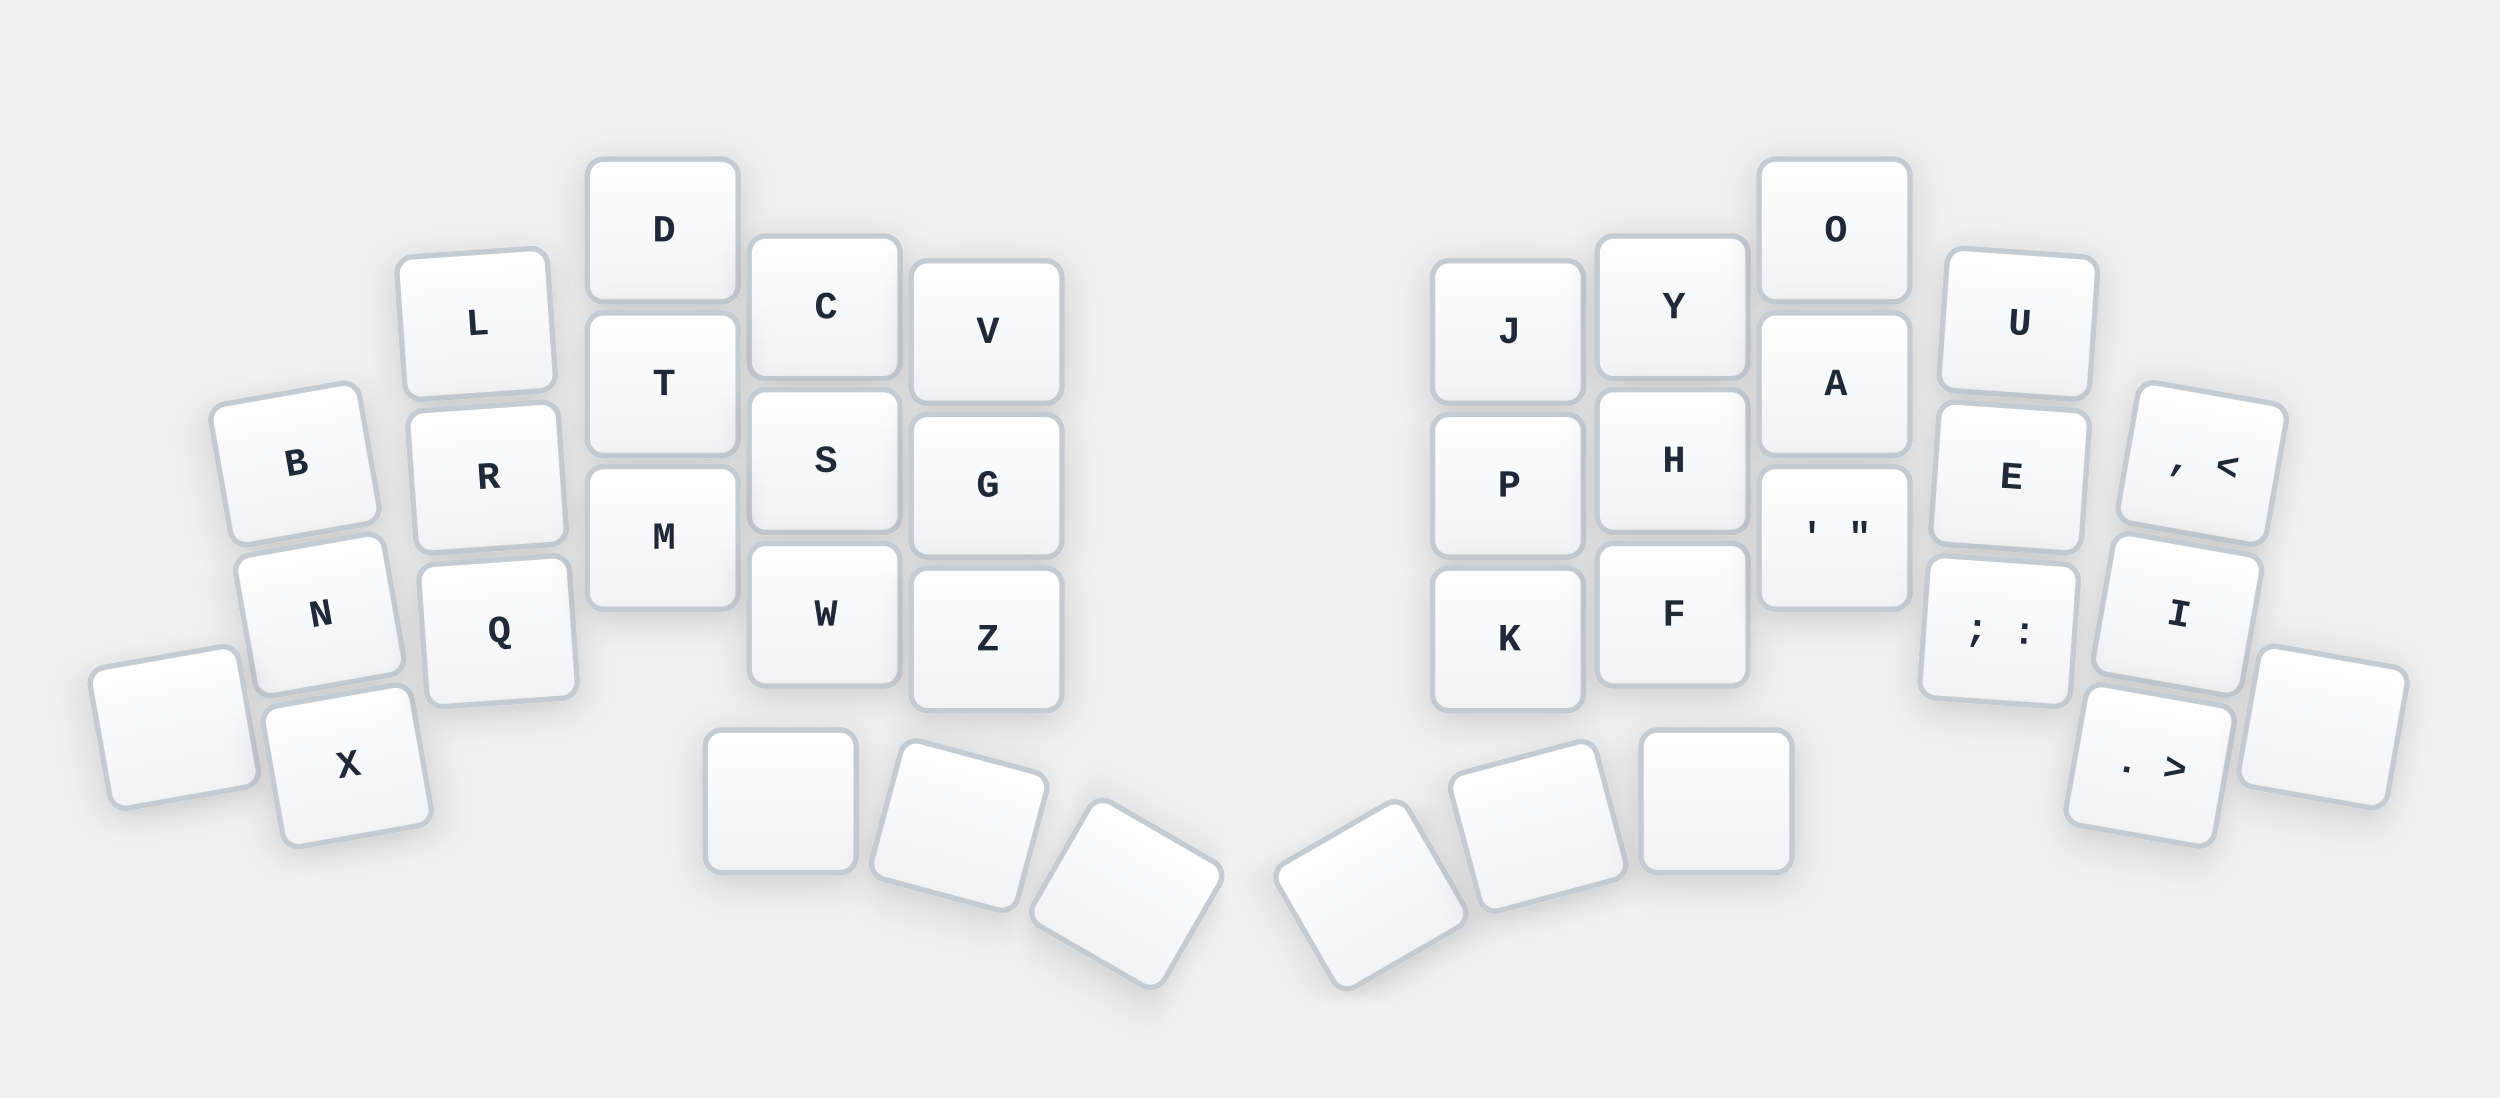
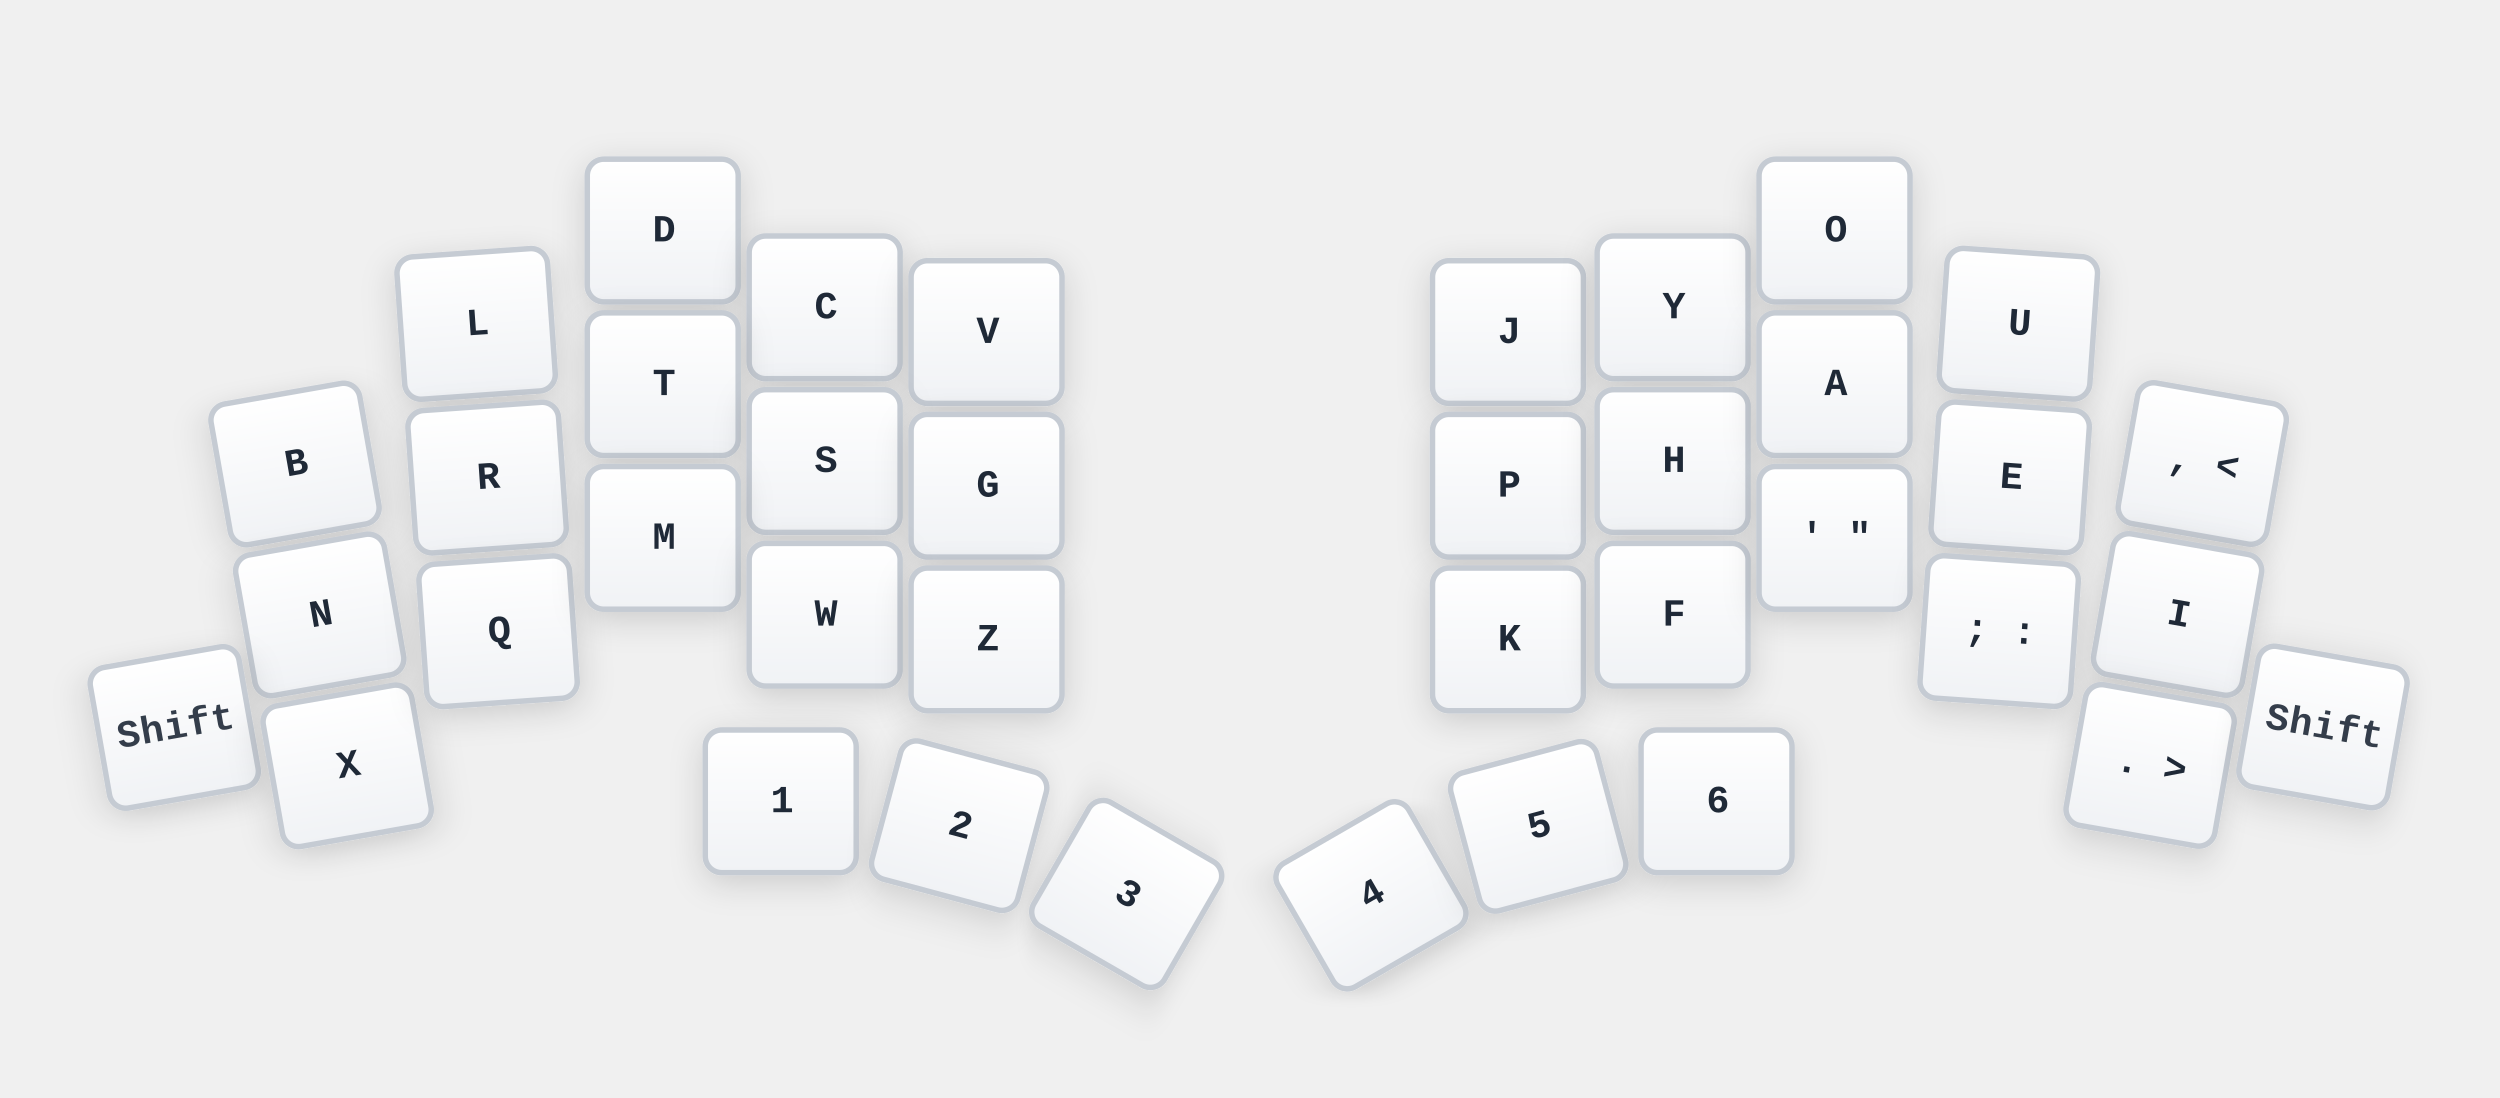
<svg xmlns="http://www.w3.org/2000/svg" width="911" height="400" viewBox="0 0 911 400" class="keymap">
  <defs>
    /* key gradients */
    <linearGradient id="keyGradient" x1="0%" y1="0%" x2="0%" y2="100%">
      <stop offset="0%" style="stop-color:#ffffff;stop-opacity:1" />
      <stop offset="100%" style="stop-color:#f0f2f5;stop-opacity:1" />
    </linearGradient>
    <linearGradient id="keyGradientCombo" x1="0%" y1="0%" x2="0%" y2="100%">
      <stop offset="0%" style="stop-color:#e3f2ff;stop-opacity:1" />
      <stop offset="100%" style="stop-color:#cfe7ff;stop-opacity:1" />
    </linearGradient>
    <linearGradient id="keyGradientHeld" x1="0%" y1="0%" x2="0%" y2="100%">
      <stop offset="0%" style="stop-color:#ffe5e5;stop-opacity:1" />
      <stop offset="100%" style="stop-color:#ffd0d0;stop-opacity:1" />
    </linearGradient>
    /* start glyphs */
    <svg id="mdi:skip-backward">
      <svg id="mdi-skip-backward" viewBox="0 0 24 24">
        <path d="M20,5V19L13,12M6,5V19H4V5M13,5V19L6,12" />
      </svg>
    </svg>
    <svg id="mdi:skip-forward">
      <svg id="mdi-skip-forward" viewBox="0 0 24 24">
        <path d="M4,5V19L11,12M18,5V19H20V5M11,5V19L18,12" />
      </svg>
    </svg>
    <svg id="mdi:volume-high">
      <svg id="mdi-volume-high" viewBox="0 0 24 24">
        <path d="M14,3.23V5.29C16.89,6.15 19,8.83 19,12C19,15.17 16.89,17.84 14,18.7V20.77C18,19.86 21,16.28 21,12C21,7.72 18,4.14 14,3.23M16.5,12C16.5,10.23 15.5,8.71 14,7.97V16C15.5,15.29 16.5,13.76 16.5,12M3,9V15H7L12,20V4L7,9H3Z" />
      </svg>
    </svg>
    <svg id="mdi:volume-medium">
      <svg id="mdi-volume-medium" viewBox="0 0 24 24">
        <path d="M5,9V15H9L14,20V4L9,9M18.5,12C18.5,10.23 17.5,8.71 16,7.97V16C17.5,15.29 18.5,13.76 18.5,12Z" />
      </svg>
    </svg>
    <svg id="mdi:volume-off">
      <svg id="mdi-volume-off" viewBox="0 0 24 24">
        <path d="M12,4L9.91,6.09L12,8.18M4.27,3L3,4.27L7.73,9H3V15H7L12,20V13.27L16.25,17.53C15.58,18.04 14.83,18.46 14,18.7V20.77C15.38,20.45 16.63,19.82 17.68,18.96L19.73,21L21,19.73L12,10.73M19,12C19,12.94 18.8,13.82 18.46,14.64L19.97,16.15C20.62,14.91 21,13.5 21,12C21,7.72 18,4.14 14,3.23V5.29C16.89,6.15 19,8.83 19,12M16.5,12C16.5,10.23 15.5,8.71 14,7.97V10.18L16.45,12.63C16.5,12.43 16.5,12.21 16.5,12Z" />
      </svg>
    </svg>
  </defs>/* end glyphs */
  <style>
    /* inherit to force styles through use tags */
    svg path {
      fill: inherit;
    }

    /* font and background color specifications */
    svg.keymap {
      font-family: 'Lilex Nerd Font', 'LilexNerdFont', SFMono-Regular, Consolas, Liberation Mono, Menlo, monospace;
      font-size: 12px;
      font-kerning: normal;
      text-rendering: optimizeLegibility;
      fill: #1f2937;
      font-variant-ligatures: none;
    }

    /* default key styling */
    rect.key {
      fill: url(#keyGradient);
      filter: drop-shadow(0 3px 6px rgba(0, 0, 0, 0.15));
    }

    rect.key {
      stroke: #c5cbd3;
      stroke-width: 2;
    }

    rect.combo {
      stroke: #8bb5e8;
      stroke-width: 2;
    }

    /* default key side styling, only used is draw_key_sides is set */
    rect.side {
      filter: brightness(90%);
    }

    /* color accent for combo boxes */
    rect.combo,
    rect.combo-separate {
      fill: url(#keyGradientCombo);
    }

    /* color accent for held keys */
    rect.held,
    rect.combo.held {
      fill: url(#keyGradientHeld);
    }

    /* color accent for ghost (optional) keys */
    rect.ghost,
    rect.combo.ghost {
      stroke-dasharray: 4, 4;
      stroke-width: 2;
    }

    text {
      text-anchor: middle;
      dominant-baseline: middle;
      letter-spacing: 0.01em;
    }

    /* main tap key text - larger and bold */
    text.tap {
      font-size: 14px;
      font-weight: 700;
      letter-spacing: 0.02em;
    }

    /* nerd font icons - ensure proper centering */
    text.tap.icon {
      font-size: 22px;
      dominant-baseline: central;
      text-anchor: middle;
      transform: translateY(0px);
      line-height: 1;
    }

    /* specific adjustments for different icon types */
    text.tap.icon.offset-full {
      transform: translate(-5px, 0px);
    }

    text.tap.icon.offset-half {
      transform: translate(-2.5px, 0px);
    }

    /* tap text with shifted - position left of center */
    text.tap.has-shifted {
      text-anchor: end;
      dominant-baseline: middle;
      transform: translateX(-4px);
      font-size: 18px;
      font-weight: 700;
    }

    /* styling for layer labels */
    text.label {
      font-weight: bold;
      text-anchor: start;
      stroke: white;
      stroke-width: 4;
      paint-order: stroke;
    }

    /* styling for optional footer */
    text.footer {
      text-anchor: end;
      dominant-baseline: auto;
      stroke: white;
      stroke-width: 4;
      paint-order: stroke;
    }

    /* styling for combo tap, and key non-tap label text */
    text.combo,
    text.hold,
    text.shifted,
    text.left,
    text.right {
      font-size: 11px;
      font-weight: 700;
      opacity: 0.95;
    }

    /* hold text positioned at bottom of key */
    text.hold {
      text-anchor: middle;
      dominant-baseline: auto;
      transform: translateY(18px);
    }

    /* shifted text positioned right of center */
    text.shifted {
      text-anchor: start;
      dominant-baseline: middle;
      transform: translateX(4px);
      font-size: 18px;
      font-weight: 700;
      opacity: 1;
    }

    text.left {
      text-anchor: start;
    }

    text.right {
      text-anchor: end;
    }

    /* layer activators */
    text.layer-activator {
      font-weight: 700;
      opacity: 0.9;
    }

    /* styling for hold/shifted label text in combo box */
    text.combo.hold,
    text.combo.shifted,
    text.combo.left,
    text.combo.right {
      font-size: 7.5px;
    }

    /* size variants for hold/shifted labels */
    text.small {
      font-size: 9px;
    }

    text.smaller {
      font-size: 6.5px;
      letter-spacing: -0.01em;
    }

    text.tiny {
      font-size: 6px;
      letter-spacing: -0.02em;
    }

    /* lighter symbol for transparent keys */
    text.trans {
      fill: #9ca3af;
    }

    /* styling for combo dendrons */
    path.combo {
      stroke-width: 1;
      stroke: #9ca3af;
      fill: none;
    }

    /* Start Tabler Icons Cleanup */
    /* cannot use height/width with glyphs */
    .icon-tabler&gt;path {
      fill: inherit;
      stroke: inherit;
      stroke-width: 2;
    }

    /* hide tabler's default box */
    .icon-tabler&gt;path[stroke="none"][fill="none"] {
      visibility: hidden;
    }

    /* End Tabler Icons Cleanup */

    svg.keymap {
      fill: #1f2937;
    }

    rect.key {
      fill: url(#keyGradient);
      filter: drop-shadow(0 3px 6px rgba(0, 0, 0, 0.15));
      stroke: #c5cbd3;
      stroke-width: 2;
    }

    rect.combo {
      stroke: #8bb5e8;
      stroke-width: 2;
    }

    rect.combo,
    rect.combo-separate {
      fill: url(#keyGradientCombo);
    }

    rect.held,
    rect.combo.held {
      fill: url(#keyGradientHeld);
    }

    text.label,
    text.footer {
      stroke: white;
    }

    text.trans {
      fill: #9ca3af;
    }

    path.combo {
      stroke: #9ca3af;
    }
  </style>
  <g transform="translate(30, 0)">
    <g transform="translate(0, 56)">
      <g transform="translate(78, 113) rotate(-10.0)" class="key keypos-0">
        <rect rx="6" ry="6" x="-28" y="-26" width="55" height="52" class="key" />
        <text x="0" y="0" class="key tap">B</text>
      </g>
      <g transform="translate(144, 62) rotate(-4.0)" class="key keypos-1">
        <rect rx="6" ry="6" x="-28" y="-26" width="55" height="52" class="key" />
        <text x="0" y="0" class="key tap">L</text>
      </g>
      <g transform="translate(212, 28)" class="key keypos-2">
        <rect rx="6" ry="6" x="-28" y="-26" width="55" height="52" class="key" />
        <text x="0" y="0" class="key tap">D</text>
      </g>
      <g transform="translate(271, 56)" class="key keypos-3">
        <rect rx="6" ry="6" x="-28" y="-26" width="55" height="52" class="key" />
        <text x="0" y="0" class="key tap">C</text>
      </g>
      <g transform="translate(330, 65)" class="key keypos-4">
        <rect rx="6" ry="6" x="-28" y="-26" width="55" height="52" class="key" />
        <text x="0" y="0" class="key tap">V</text>
      </g>
      <g transform="translate(520, 65)" class="key keypos-5">
        <rect rx="6" ry="6" x="-28" y="-26" width="55" height="52" class="key" />
        <text x="0" y="0" class="key tap">J</text>
      </g>
      <g transform="translate(580, 56)" class="key keypos-6">
        <rect rx="6" ry="6" x="-28" y="-26" width="55" height="52" class="key" />
        <text x="0" y="0" class="key tap">Y</text>
      </g>
      <g transform="translate(639, 28)" class="key keypos-7">
        <rect rx="6" ry="6" x="-28" y="-26" width="55" height="52" class="key" />
        <text x="0" y="0" class="key tap">O</text>
      </g>
      <g transform="translate(706, 62) rotate(4.0)" class="key keypos-8">
        <rect rx="6" ry="6" x="-28" y="-26" width="55" height="52" class="key" />
        <text x="0" y="0" class="key tap">U</text>
      </g>
      <g transform="translate(773, 113) rotate(10.0)" class="key keypos-9">
        <rect rx="6" ry="6" x="-28" y="-26" width="55" height="52" class="key" />
        <text x="0" y="0" class="key tap">, &lt;</text>
      </g>
      <g transform="translate(87, 168) rotate(-10.0)" class="key keypos-10">
        <rect rx="6" ry="6" x="-28" y="-26" width="55" height="52" class="key" />
        <text x="0" y="0" class="key tap">N</text>
      </g>
      <g transform="translate(148, 118) rotate(-4.0)" class="key keypos-11">
        <rect rx="6" ry="6" x="-28" y="-26" width="55" height="52" class="key" />
        <text x="0" y="0" class="key tap">R</text>
      </g>
      <g transform="translate(212, 84)" class="key keypos-12">
        <rect rx="6" ry="6" x="-28" y="-26" width="55" height="52" class="key" />
        <text x="0" y="0" class="key tap">T</text>
      </g>
      <g transform="translate(271, 112)" class="key keypos-13">
        <rect rx="6" ry="6" x="-28" y="-26" width="55" height="52" class="key" />
        <text x="0" y="0" class="key tap">S</text>
      </g>
      <g transform="translate(330, 121)" class="key keypos-14">
        <rect rx="6" ry="6" x="-28" y="-26" width="55" height="52" class="key" />
        <text x="0" y="0" class="key tap">G</text>
      </g>
      <g transform="translate(520, 121)" class="key keypos-15">
        <rect rx="6" ry="6" x="-28" y="-26" width="55" height="52" class="key" />
        <text x="0" y="0" class="key tap">P</text>
      </g>
      <g transform="translate(580, 112)" class="key keypos-16">
        <rect rx="6" ry="6" x="-28" y="-26" width="55" height="52" class="key" />
        <text x="0" y="0" class="key tap">H</text>
      </g>
      <g transform="translate(639, 84)" class="key keypos-17">
        <rect rx="6" ry="6" x="-28" y="-26" width="55" height="52" class="key" />
        <text x="0" y="0" class="key tap">A</text>
      </g>
      <g transform="translate(703, 118) rotate(4.0)" class="key keypos-18">
        <rect rx="6" ry="6" x="-28" y="-26" width="55" height="52" class="key" />
        <text x="0" y="0" class="key tap">E</text>
      </g>
      <g transform="translate(764, 168) rotate(10.0)" class="key keypos-19">
        <rect rx="6" ry="6" x="-28" y="-26" width="55" height="52" class="key" />
        <text x="0" y="0" class="key tap">I</text>
      </g>
      <g transform="translate(34, 209) rotate(-10.0)" class="key keypos-20">
        <rect rx="6" ry="6" x="-28" y="-26" width="55" height="52" class="key" />
        <a href="#Gaming">
-           <text x="0" y="0" class="key tap layer-activator" />
+           <text x="0" y="0" class="key tap layer-activator">Shift</text>
        </a>
      </g>
      <g transform="translate(97, 223) rotate(-10.0)" class="key keypos-21">
        <rect rx="6" ry="6" x="-28" y="-26" width="55" height="52" class="key" />
        <text x="0" y="0" class="key tap">X</text>
      </g>
      <g transform="translate(152, 174) rotate(-4.0)" class="key keypos-22">
        <rect rx="6" ry="6" x="-28" y="-26" width="55" height="52" class="key" />
        <text x="0" y="0" class="key tap">Q</text>
      </g>
      <g transform="translate(212, 140)" class="key keypos-23">
        <rect rx="6" ry="6" x="-28" y="-26" width="55" height="52" class="key" />
        <text x="0" y="0" class="key tap">M</text>
      </g>
      <g transform="translate(271, 168)" class="key keypos-24">
        <rect rx="6" ry="6" x="-28" y="-26" width="55" height="52" class="key" />
        <text x="0" y="0" class="key tap">W</text>
      </g>
      <g transform="translate(330, 177)" class="key keypos-25">
        <rect rx="6" ry="6" x="-28" y="-26" width="55" height="52" class="key" />
        <text x="0" y="0" class="key tap">Z</text>
      </g>
      <g transform="translate(520, 177)" class="key keypos-26">
        <rect rx="6" ry="6" x="-28" y="-26" width="55" height="52" class="key" />
        <text x="0" y="0" class="key tap">K</text>
      </g>
      <g transform="translate(580, 168)" class="key keypos-27">
        <rect rx="6" ry="6" x="-28" y="-26" width="55" height="52" class="key" />
        <text x="0" y="0" class="key tap">F</text>
      </g>
      <g transform="translate(639, 140)" class="key keypos-28">
        <rect rx="6" ry="6" x="-28" y="-26" width="55" height="52" class="key" />
        <text x="0" y="0" class="key tap">' "</text>
      </g>
      <g transform="translate(699, 174) rotate(4.0)" class="key keypos-29">
        <rect rx="6" ry="6" x="-28" y="-26" width="55" height="52" class="key" />
        <text x="0" y="0" class="key tap">; :</text>
      </g>
      <g transform="translate(754, 223) rotate(10.0)" class="key keypos-30">
        <rect rx="6" ry="6" x="-28" y="-26" width="55" height="52" class="key" />
        <text x="0" y="0" class="key tap">. &gt;</text>
      </g>
      <g transform="translate(817, 209) rotate(10.0)" class="key keypos-31">
        <rect rx="6" ry="6" x="-28" y="-26" width="55" height="52" class="key" />
        <a href="#Gaming">
-           <text x="0" y="0" class="key tap layer-activator" />
+           <text x="0" y="0" class="key tap layer-activator">Shift</text>
        </a>
      </g>
      <g transform="translate(255, 236)" class="key trans keypos-32">
        <rect rx="6" ry="6" x="-28" y="-26" width="55" height="52" class="key trans" />
-         <text x="0" y="0" class="key tap" />
+         <text x="0" y="0" class="key tap">1</text>
      </g>
      <g transform="translate(320, 245) rotate(15.0)" class="key keypos-33">
        <rect rx="6" ry="6" x="-28" y="-26" width="55" height="52" class="key" />
-         <text x="0" y="0" class="key tap" />
+         <text x="0" y="0" class="key tap">2</text>
        <a href="#Nav">
          
        </a>
      </g>
      <g transform="translate(381, 270) rotate(30.0)" class="key keypos-34">
        <rect rx="6" ry="6" x="-28" y="-26" width="55" height="52" class="key" />
-         <text x="0" y="0" class="key tap" />
+         <text x="0" y="0" class="key tap">3</text>
        <a href="#Sym">
          
        </a>
      </g>
      <g transform="translate(470, 270) rotate(-30.0)" class="key keypos-35">
        <rect rx="6" ry="6" x="-28" y="-26" width="55" height="52" class="key" />
-         <text x="0" y="0" class="key tap" />
+         <text x="0" y="0" class="key tap">4</text>
        <a href="#Num">
          
        </a>
      </g>
      <g transform="translate(531, 245) rotate(-15.0)" class="key keypos-36">
        <rect rx="6" ry="6" x="-28" y="-26" width="55" height="52" class="key" />
-         <text x="0" y="0" class="key tap" />
+         <text x="0" y="0" class="key tap">5</text>
      </g>
      <g transform="translate(596, 236)" class="key trans keypos-37">
        <rect rx="6" ry="6" x="-28" y="-26" width="55" height="52" class="key trans" />
-         <text x="0" y="0" class="key tap" />
+         <text x="0" y="0" class="key tap">6</text>
      </g>
    </g>
  </g>
</svg>
